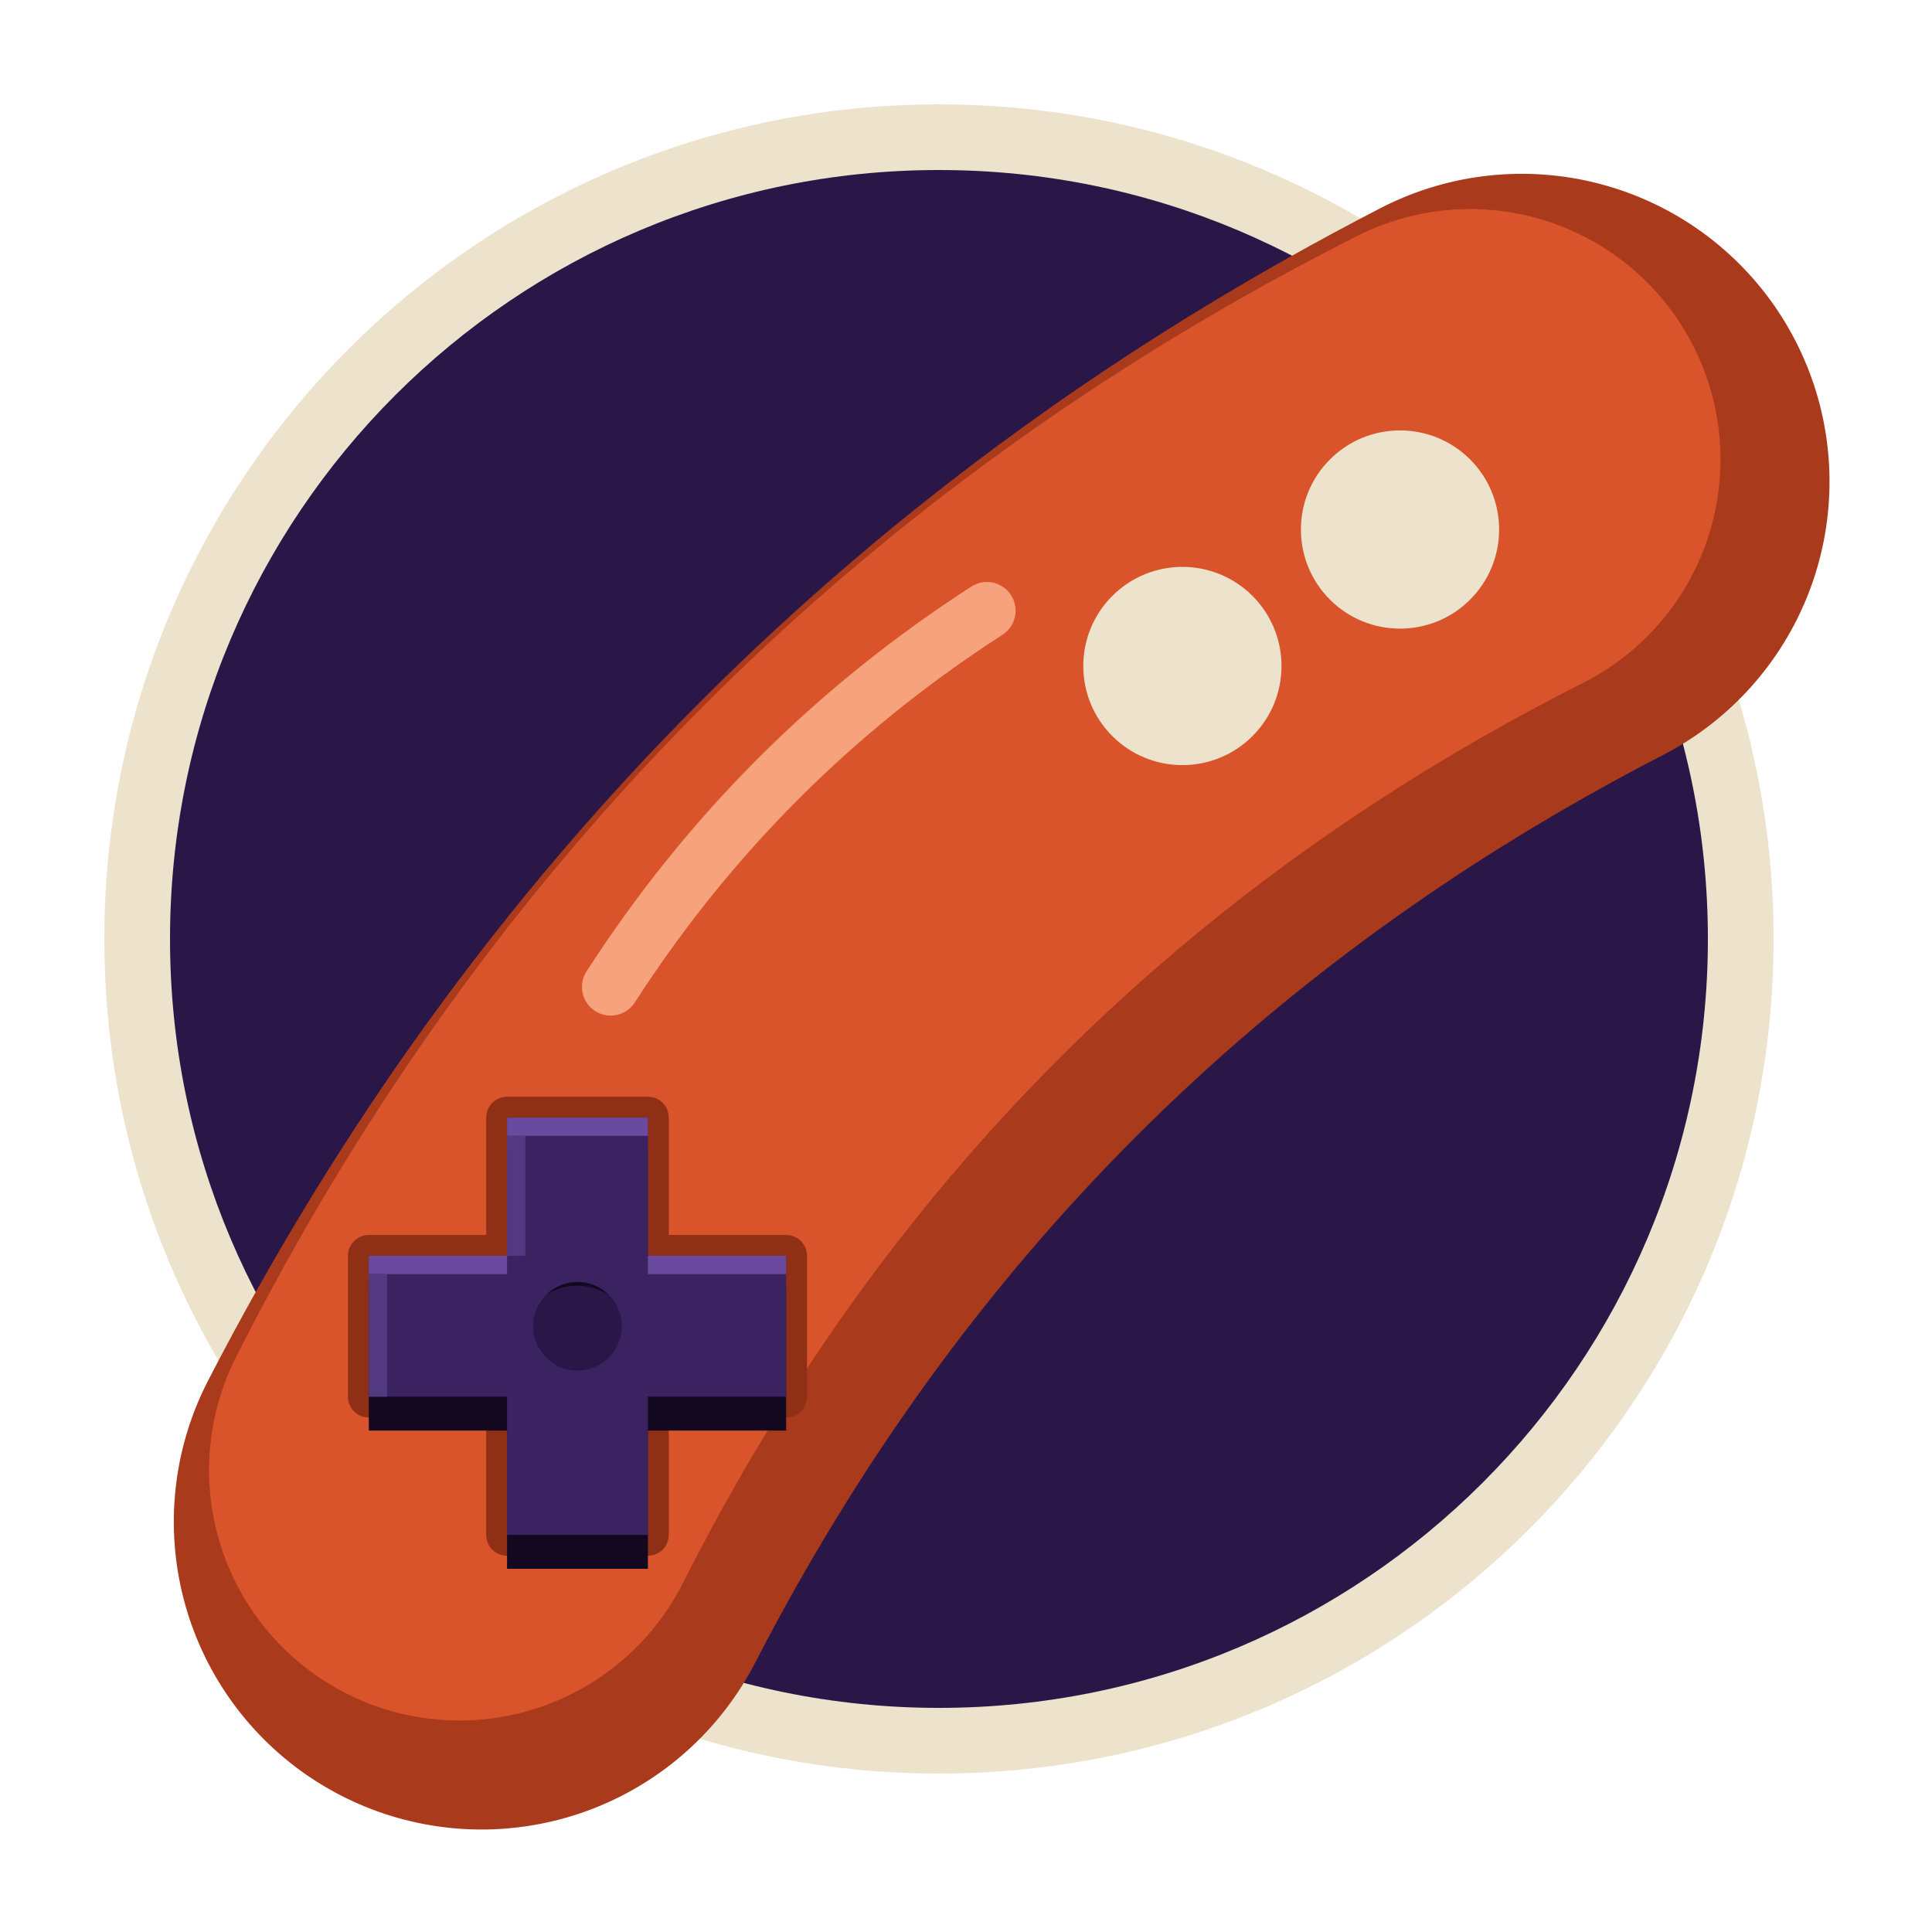
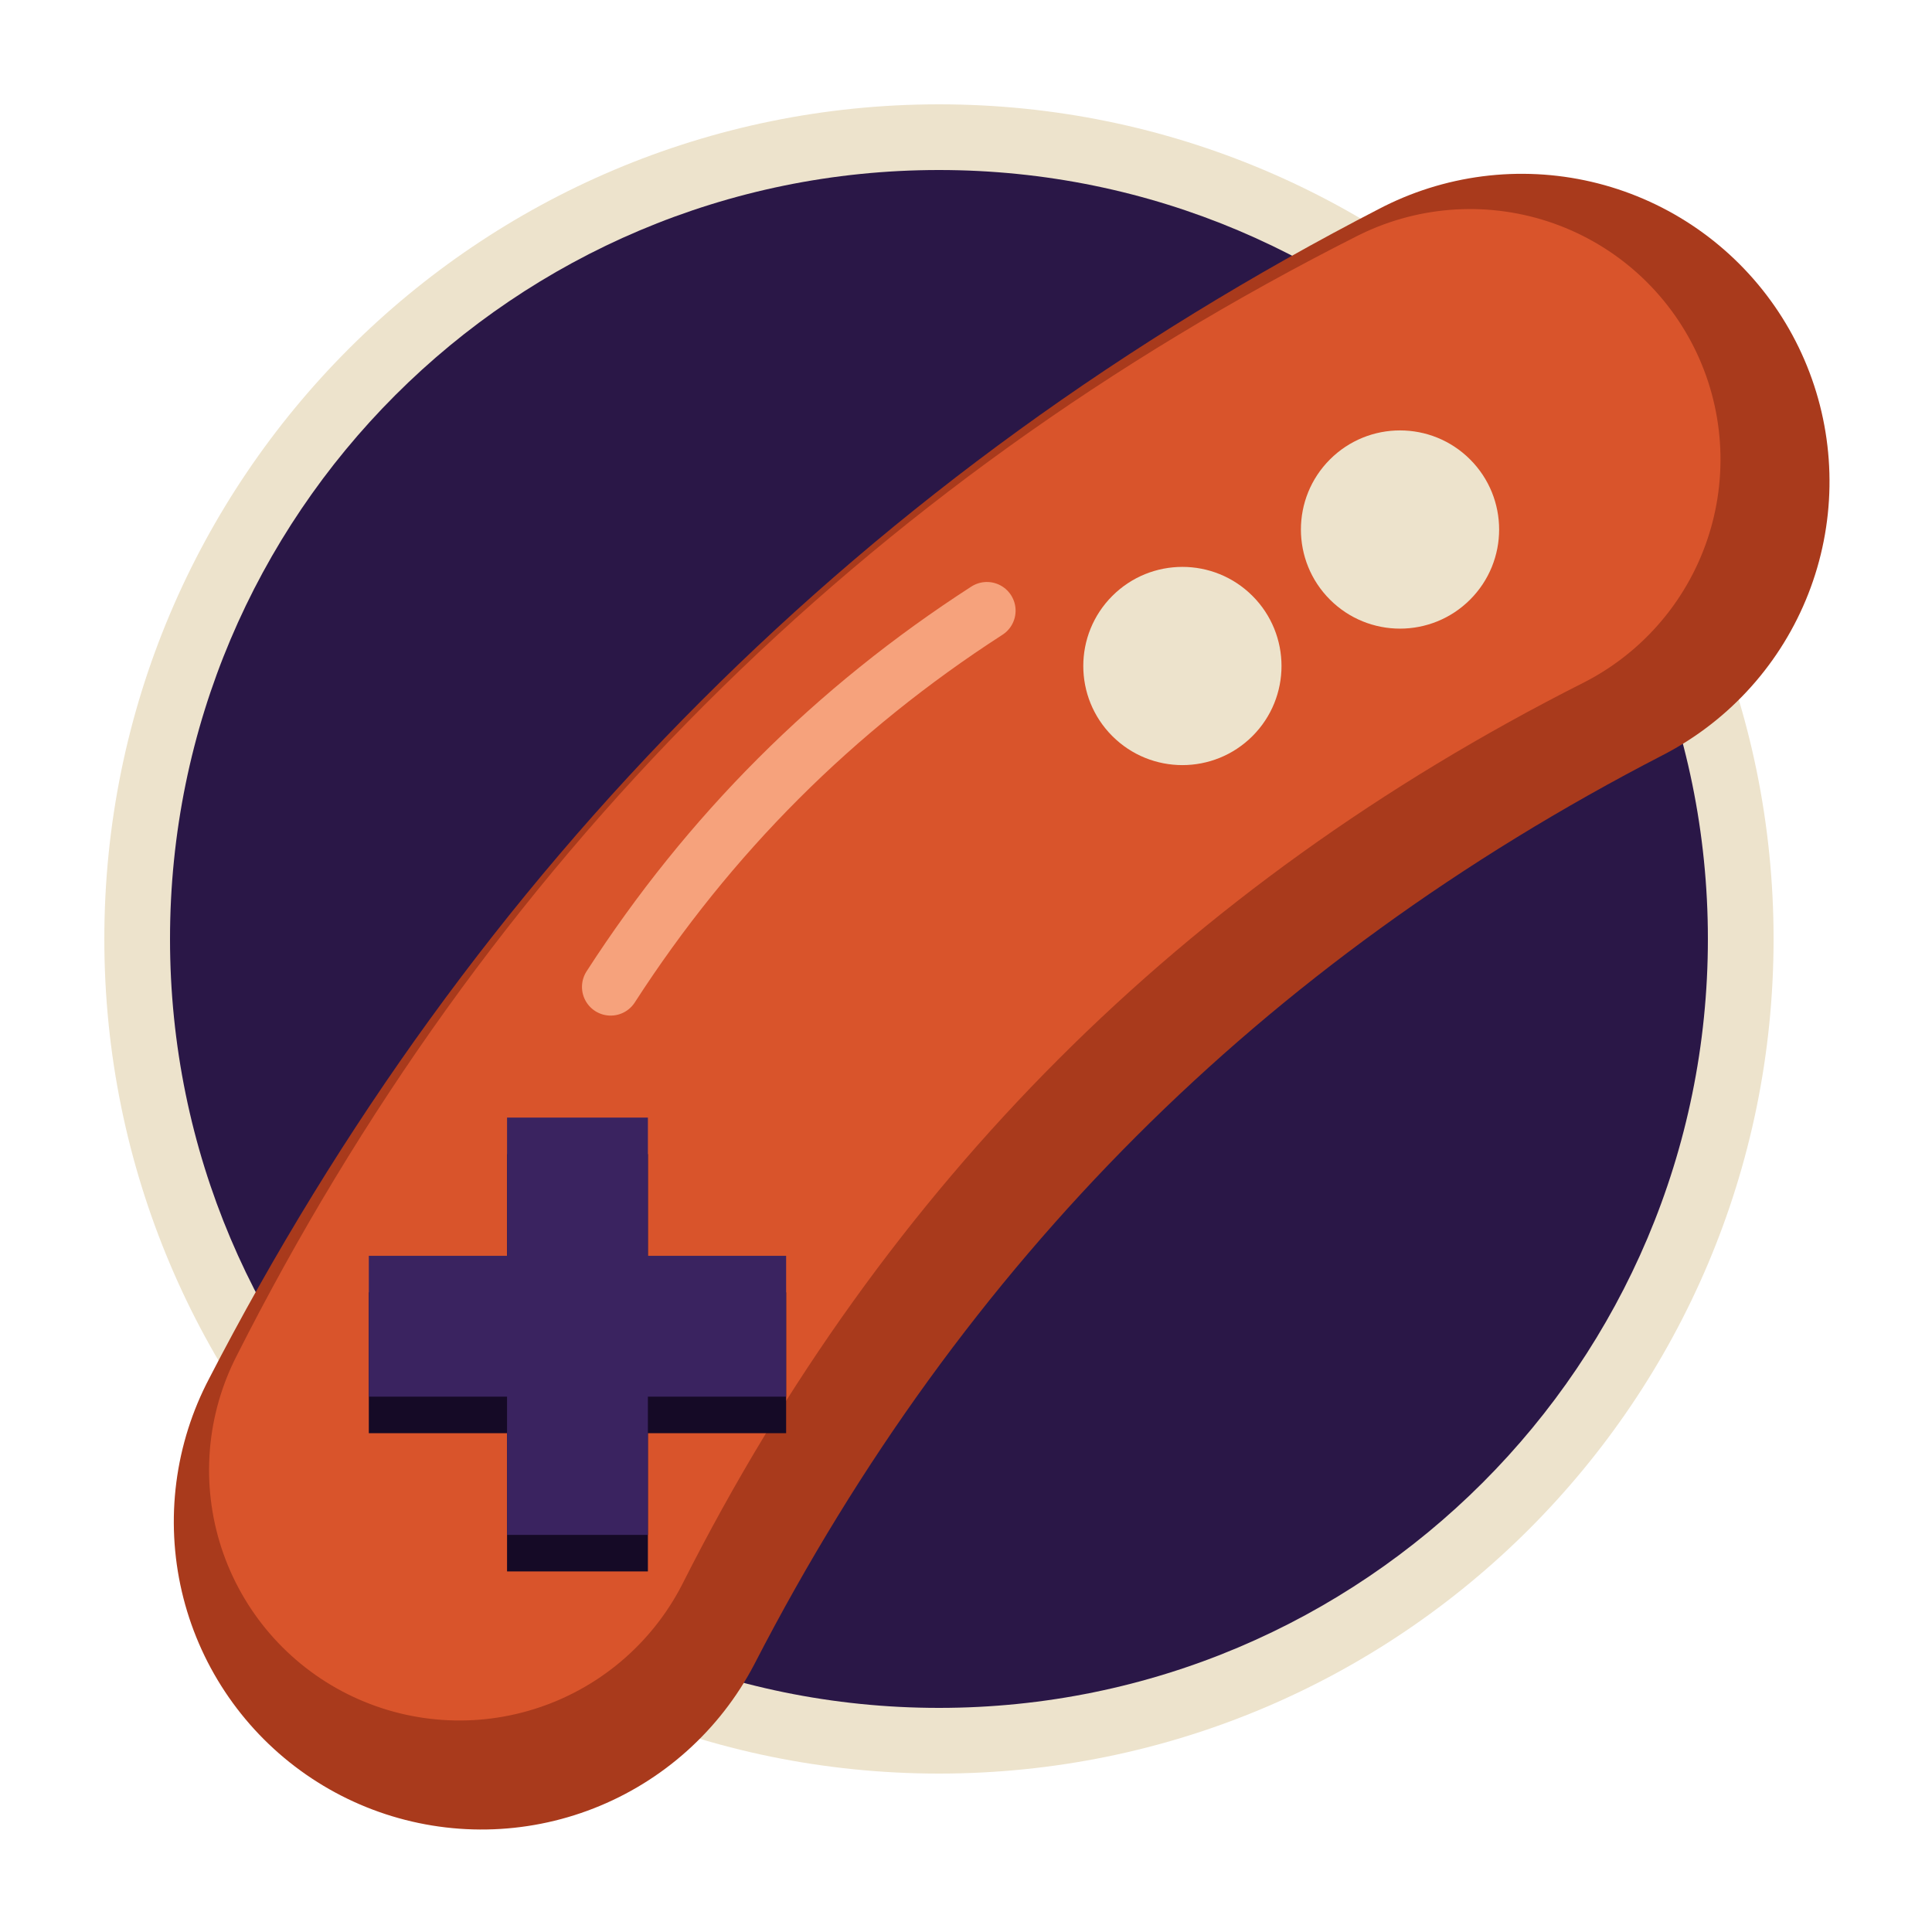
<svg xmlns="http://www.w3.org/2000/svg" viewBox="0 0 1000 1000" width="1000" height="1000" role="img" aria-label="Cold Weenie">
  <g transform="translate(-14 -14)">
    <circle cx="500" cy="500" r="432" fill="#ede3cc" />
    <circle cx="500" cy="500" r="398" fill="#2a1747" />
    <g transform="translate(500 500) rotate(-45) scale(1.35) translate(-500 -496)" fill="none" stroke-linecap="round">
      <path d="M218 530 Q500 440 782 530" stroke="#a93a1c" stroke-width="236" />
      <path d="M226 510 Q500 420 774 510" stroke="#d9542b" stroke-width="192" />
      <path d="M398 420 Q500 398 602 420" stroke="#f6a27c" stroke-width="22" />
      <g transform="translate(297 503) rotate(45)">
-         <path d="M-27 -80 h54 v53 h53 v54 h-53 v53 h-54 v-53 h-53 v-54 h53 z" fill="#8f2f16" stroke="#8f2f16" stroke-width="16" stroke-linejoin="round" />
-         <path d="M-27 -80 h54 v53 h53 v54 h-53 v53 h-54 v-53 h-53 v-54 h53 z" fill="#120820" transform="translate(0 13)" />
+         <path d="M-27 -80 h54 v53 h53 v54 h-53 v53 h-54 v-53 h-53 v-54 h53 z" fill="#150a26" transform="translate(0 14)" />
        <path d="M-27 -80 h54 v53 h53 v54 h-53 v53 h-54 v-53 h-53 v-54 h53 z" fill="#3a2360" />
-         <path d="M-27 -80 h54 v7 h-54 z M-80 -27 h53 v7 h-53 z M27 -27 h53 v7 h-53 z" fill="#6a4a9e" />
-         <path d="M-27 -73 v46 h7 v-46 z M-80 -20 v47 h7 v-47 z" fill="#533a80" />
-         <circle cx="0" cy="0" r="17" fill="#2a1747" />
-         <path d="M-12 -12 A17 17 0 0 1 12 -12 A22 22 0 0 0 -12 -12 z" fill="#120820" />
      </g>
      <circle cx="640" cy="488" r="38" fill="#ede3cc" />
      <circle cx="736" cy="510" r="38" fill="#ede3cc" />
    </g>
  </g>
</svg>
